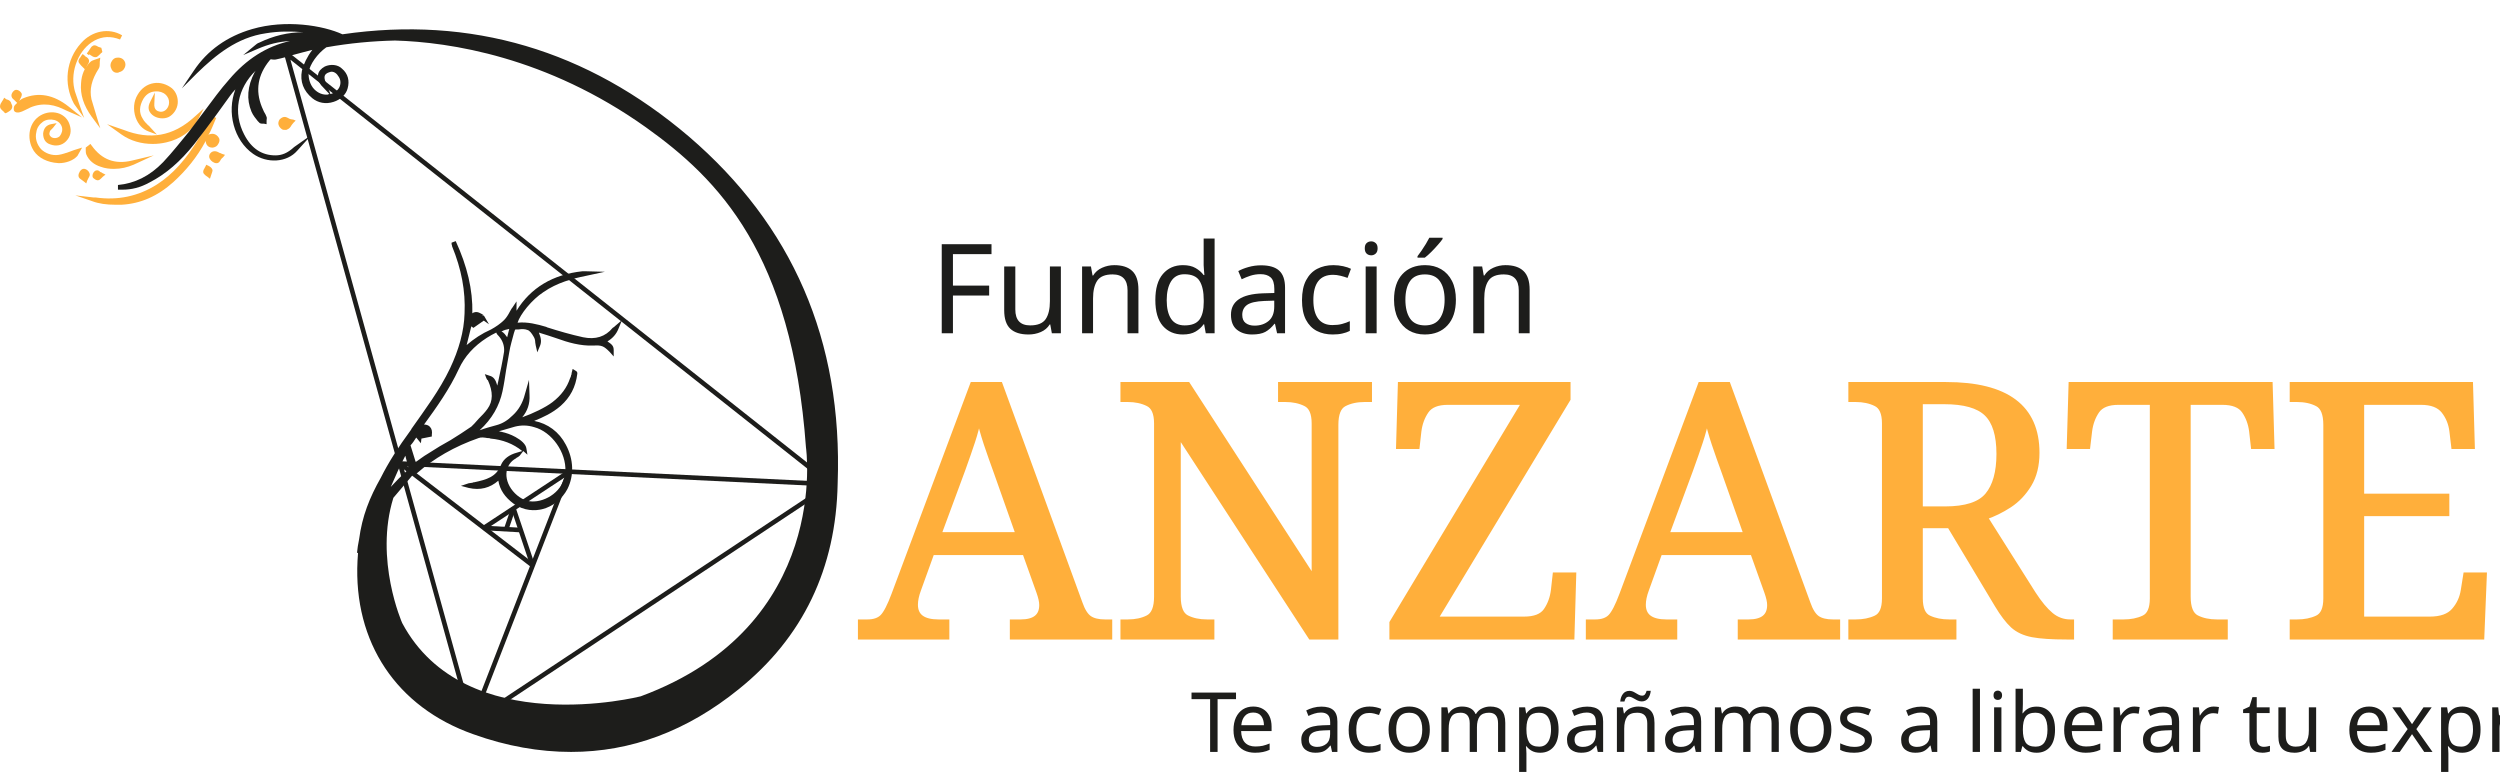
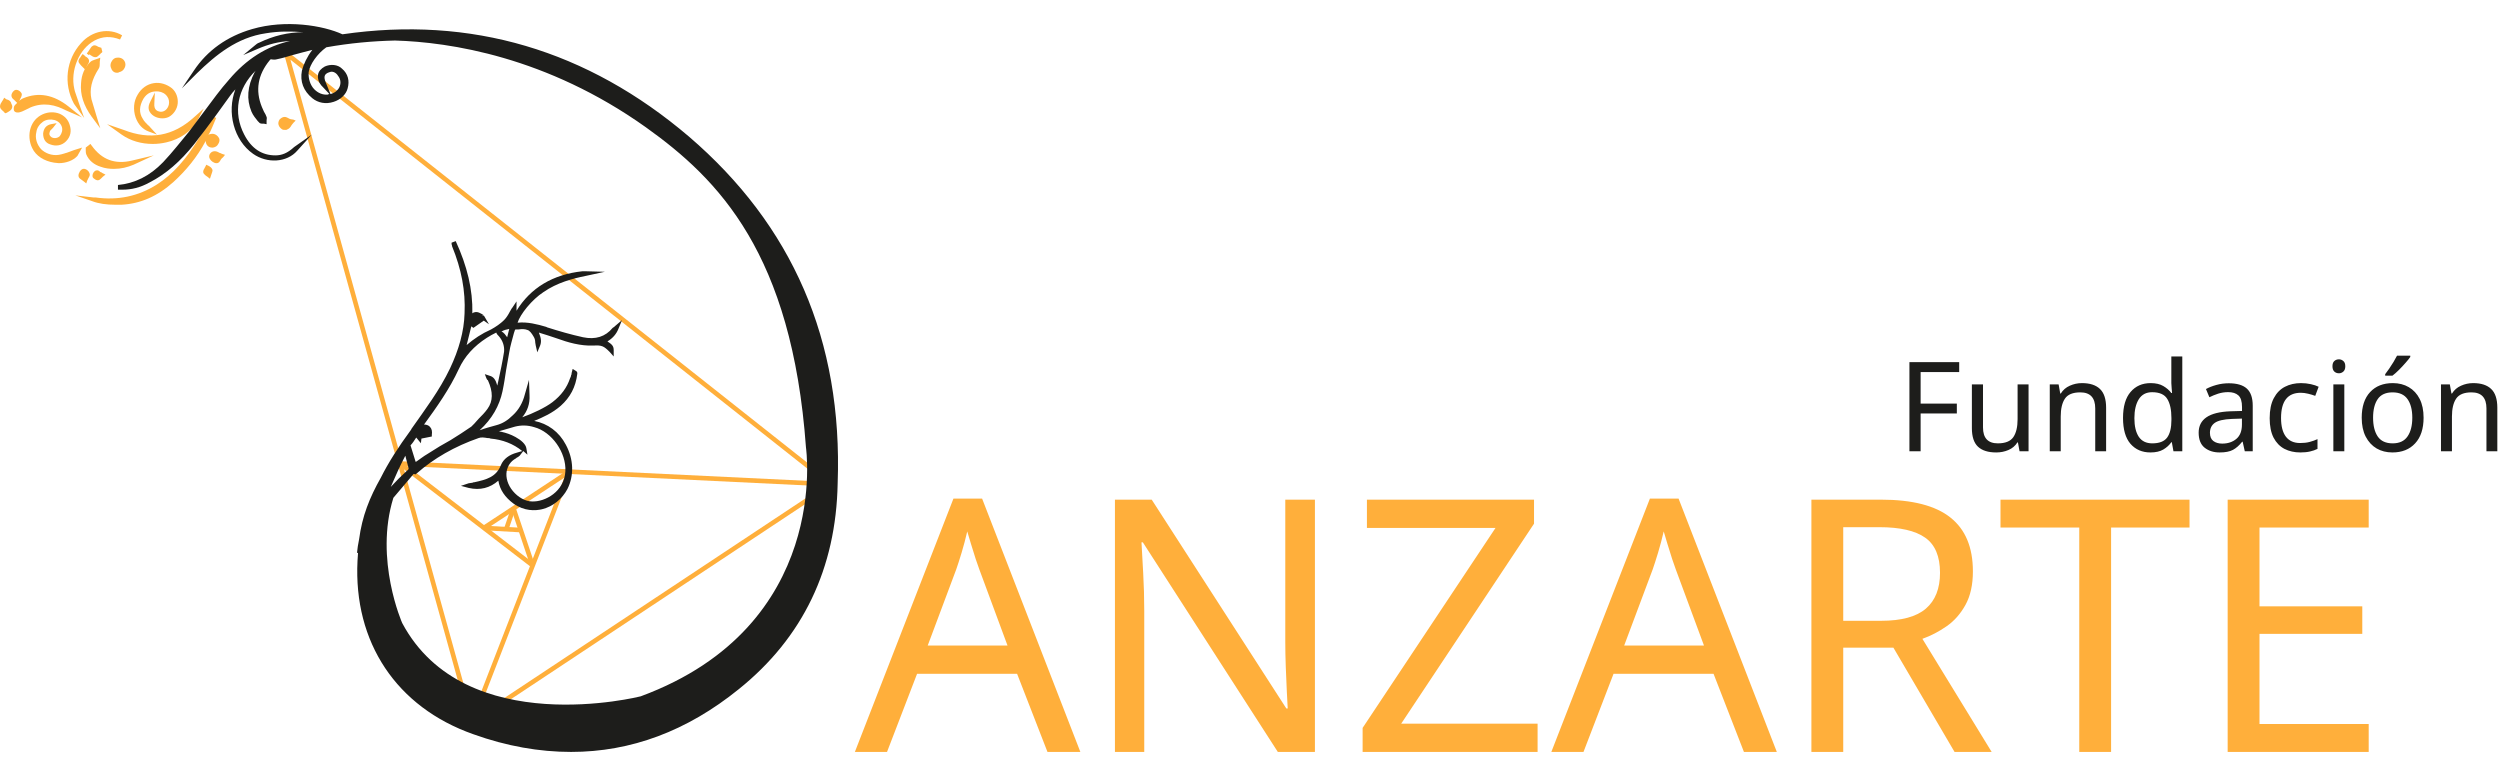
<svg xmlns="http://www.w3.org/2000/svg" version="1.1" id="a" x="0px" y="0px" viewBox="0 0 481.1 149.3" style="enable-background:new 0 0 481.1 149.3;" xml:space="preserve">
  <style type="text/css">
	.st0{fill:#FFAF3B;}
- 	.st1{font-family:'Gabriela', serif;}
+ 	.st1{font-family:'Gabriela-Regular';}
	.st2{font-size:68px;}
- 	.st3{fill:none;stroke:#FFAF3B;stroke-miterlimit:10;}
- 	.st4{fill:none;}
- 	.st5{fill:#1D1D1B;}
- 	.st6{font-family:'Marcellus';}
- 	.st7{font-size:24px;}
- 	.st8{fill:none;stroke:#1D1D1B;stroke-width:0.89;stroke-miterlimit:10;}
- 	.st9{font-family:'Belleza';}
- 	.st10{font-size:16px;}
- 	.st11{letter-spacing:-1;}
+ 	.st3{fill:none;}
+ 	.st4{fill:#1D1D1B;}
+ 	.st5{font-family:'Marcellus-Regular';}
+ 	.st6{font-size:24px;}
+ 	.st7{fill:none;stroke:#FFAF3B;stroke-width:0.89;stroke-miterlimit:10;}
</style>
-   <text transform="matrix(1 0 0 1 165.5993 122.5652)" class="st0 st1 st2">ANZARTE</text>
-   <text transform="matrix(1 0 0 1 165.5993 122.5652)" class="st3 st1 st2">ANZARTE</text>
-   <rect id="rect14" x="178.9" y="45.3" class="st4" width="115.2" height="27.1" />
-   <text transform="matrix(1 0 0 1 178.8998 64.1346)" class="st5 st6 st7">Fundación</text>
-   <g>
-     <g id="g36">
-       <polygon id="polygon20" class="st8" points="55.1,10.3 90.8,139 159.9,93.2   " />
-       <line id="line22" class="st8" x1="159.9" y1="93.2" x2="77" y2="89.2" />
-       <line id="line24" class="st8" x1="93.1" y1="101.6" x2="100.2" y2="102" />
-       <line id="line26" class="st8" x1="109.5" y1="90.8" x2="93.1" y2="101.6" />
-       <line id="line28" class="st8" x1="90.8" y1="139" x2="109.5" y2="90.8" />
-       <line id="line30" class="st8" x1="98.8" y1="97.8" x2="97.4" y2="101.9" />
-       <line id="line32" class="st8" x1="102.5" y1="108.8" x2="98.8" y2="97.8" />
-       <line id="line34" class="st8" x1="77" y1="89.2" x2="102.5" y2="108.8" />
-     </g>
-     <path id="path38" class="st0" d="M15.8,28.4l-1.6,0.5c-0.3,0.1-0.5,0.2-0.8,0.3c-0.6,0.2-1.4,0.5-2.1,0.6C10,30,8.7,29.5,7.9,28.7   c-0.8-0.9-1.2-2.1-0.9-3.3c0.1-0.8,0.6-1.5,1.3-2c0.6-0.4,1.4-0.5,2.2-0.3c0.7,0.2,1.2,0.7,1.4,1.3c0.2,0.6,0,1.3-0.4,1.8   c-0.4,0.4-1.1,0.5-1.6,0.2c-0.4-0.3-0.5-0.6-0.3-1.1c0-0.1,0.2-0.3,0.3-0.4l0.3-0.3l0.7-0.9l-1.1,0.2c-0.9,0.2-1.4,0.8-1.5,1.8   c0,1,0.4,1.8,1.4,2.1c1.1,0.4,2.2,0.2,3-0.6c0.9-0.9,1.1-2,0.7-3.2c-0.3-1-1-1.7-1.9-2.1c-1-0.4-2.2-0.4-3.3,0.1s-1.9,1.4-2.3,2.6   s-0.3,2.7,0.3,3.9c0.7,1.5,2.3,2.5,4.2,2.8c0.3,0,0.6,0.1,0.9,0.1c1.4,0,2.8-0.5,3.6-1.4C14.9,30,15.8,28.4,15.8,28.4z" />
-     <path id="path40" class="st0" d="M28.6,25.3l1.6,0.6L29,24.6c-0.2-0.2-0.3-0.4-0.5-0.5c-0.4-0.4-0.8-0.8-1-1.2   c-0.8-1.2-0.7-2.5,0.1-3.9c0.7-1.1,1.6-1.5,2.9-1.4c0.7,0.1,1.3,0.4,1.7,1c0.3,0.4,0.4,1,0.3,1.5c-0.2,0.9-0.9,1.5-1.7,1.4   c-0.5-0.1-1.2-0.3-1.1-1.6l0.1-2.1l-0.9,1.8c-0.5,1-0.4,1.8,0.4,2.5s2.2,0.9,3.2,0.4c0.9-0.5,1.6-1.5,1.7-2.6   c0.1-1.1-0.3-2.2-1.1-2.9c-1-0.8-2.3-1.2-3.5-1c-1.3,0.2-2.4,1-3.1,2.2c-0.8,1.3-0.9,2.9-0.4,4.4C26.6,24,27.5,24.9,28.6,25.3z" />
-     <path id="path42" class="st0" d="M19.3,24.7l-0.8-2.6c-0.1-0.3-0.2-0.7-0.3-1c-0.2-0.7-0.4-1.4-0.6-2c-0.4-1.9,0-3.7,1.4-5.9   c0.2-0.3,0.2-0.7,0.2-1v-0.3l0.1-0.8l-0.8,0.3c-0.1,0-0.2,0.1-0.3,0.1c-0.3,0.1-0.6,0.2-0.9,0.5c-1,1-1.6,2.3-1.7,4   c-0.2,2.2,0.5,4.3,2,6.4C17.6,22.4,19.3,24.7,19.3,24.7z" />
-     <path id="path44" class="st0" d="M12.2,21c0.1,0.1,0.3,0.1,0.4,0.2l3.2,1.4l-2.6-2.1c-2.9-2.3-5.8-2.8-8.7-1.6   c-0.3,0.1-0.7,0.4-0.9,0.6l0.1-0.1c0.1-0.2,0.2-0.3,0.2-0.4c0.2-0.3,0.3-0.6,0.3-0.9c-0.1-0.4-0.7-0.9-1.2-0.8   c-0.4,0.1-0.8,0.6-0.8,1.1c0,0.3,0.2,0.6,0.5,0.8L3,19.5l0.3,0.3l-0.1,0.1l-0.3,0.3c-0.3,0.3-0.3,0.8-0.2,1.1   c0.2,0.4,0.8,0.4,1.1,0.3c0.4-0.1,0.8-0.3,1.2-0.5C7.3,19.8,9.7,19.8,12.2,21z" />
-     <path id="path46" class="st0" d="M38,23.2l1.2-2.3l-1.9,1.7c-4,3.6-8.4,4.4-13.5,2.4l-3.2-1.1l2.8,2c1.7,1.2,3.8,1.8,6,1.8   c0.9,0,1.7-0.1,2.6-0.3C34.7,26.8,36.9,25.2,38,23.2z" />
-     <path id="path48" class="st0" d="M25.7,31.7l3.9-1.8l-4.2,1c-3.3,0.8-5.8-0.2-7.7-2.8l-0.3-0.4l-0.9,0.7v0.5c0,0.2,0,0.5,0.1,0.8   c0.5,1.2,1.5,2,2.8,2.4c0.8,0.3,1.7,0.4,2.5,0.4C23.3,32.5,24.5,32.2,25.7,31.7z" />
-     <path id="path50" class="st0" d="M14.4,20.2l1.8,2.5l-1-2.8L14.9,19c-0.2-0.7-0.5-1.3-0.6-1.9c-0.8-3.5,0.9-7.7,3.9-9.3   c1.5-0.8,3.1-0.9,4.9-0.2l0.4-0.8c-2.5-1.5-5.8-0.9-7.9,1.5c-2.9,3.2-3.4,7.8-1.4,11.6C14.3,20,14.3,20.1,14.4,20.2z" />
-     <path id="path52" class="st0" d="M40.5,25.8c-0.2,0-0.3,0.1-0.4,0.2c0.6-1,1-2.2,1.5-3.3l-0.8-0.4c-0.3,0.5-0.5,0.9-0.8,1.3   c-0.6,1-1,1.9-1.6,2.8c-2.6,4.3-5.1,7.1-8.2,9.1c-3.6,2.3-7.6,3.1-11.8,2.5h-0.4l-3.5-0.4l3.2,1.1c1.3,0.5,2.8,0.7,4.5,0.7h1.2   c3.6-0.2,6.9-1.6,10-4.4c2.4-2.2,4.5-4.7,6.2-7.9v0.2c0.1,0.7,0.6,1.1,1.2,1.1h0.2c0.5-0.1,0.8-0.3,1-0.7c0.2-0.3,0.3-0.7,0.2-1   C41.9,26,41.2,25.6,40.5,25.8L40.5,25.8z" />
-     <path id="path54" class="st0" d="M21.5,11.8c-0.2,0.3-0.3,0.7-0.2,1.1c0.2,0.7,0.6,1.1,1.2,1.1c0.1,0,0.3,0,0.4-0.1   c0.4-0.1,0.8-0.3,1-0.7c0.2-0.3,0.3-0.7,0.2-1.1c-0.2-0.7-0.8-1.1-1.6-1C22.1,11.1,21.7,11.4,21.5,11.8z" />
-     <path id="path56" class="st0" d="M55.8,22.9c-0.4-0.2-0.7-0.4-1-0.4c-0.4,0-0.7,0.2-1,0.5c-0.2,0.3-0.3,0.7-0.2,1   c0.1,0.4,0.4,0.7,0.7,0.9c0.2,0.1,0.4,0.1,0.6,0.1c0.1,0,0.3,0,0.4-0.1c0.3-0.1,0.6-0.4,0.8-0.8c0.1-0.1,0.2-0.3,0.4-0.5l0.4-0.4   L56.4,23C56.1,23,55.9,22.9,55.8,22.9z" />
-     <path id="path58" class="st0" d="M1.5,19.2c-0.1,0-0.2-0.1-0.3-0.1l-0.4-0.3l-0.2,0.4c-0.1,0.1-0.1,0.2-0.2,0.3   c-0.2,0.3-0.4,0.6-0.4,1s0.3,0.6,0.6,0.9c0.1,0.1,0.2,0.1,0.2,0.2L1,21.8l0.3-0.1c0.5-0.3,0.9-0.5,1-0.9c0.1-0.2,0.1-0.5-0.1-0.8   C2.1,19.5,1.8,19.3,1.5,19.2z" />
-     <path id="path60" class="st0" d="M17.4,10.6c0.3,0.2,0.6,0.4,0.9,0.4h0.1c0.4,0,0.6-0.4,0.9-0.6c0.1-0.1,0.1-0.2,0.2-0.2l0.2-0.2   l-0.2-0.8l-0.3-0.1C19.1,9.1,19,9,18.9,9c-0.3-0.2-0.7-0.4-1-0.2c-0.3,0.1-0.5,0.5-0.7,0.8c-0.1,0.1-0.1,0.2-0.2,0.3l-0.3,0.4   l0.4,0.3C17.2,10.4,17.3,10.5,17.4,10.6z" />
-     <path id="path62" class="st0" d="M42.2,29.4c-0.3-0.2-0.6-0.3-0.9-0.3c-0.4,0-0.7,0.2-0.9,0.5s-0.2,0.7,0,1   c0.2,0.4,0.8,0.8,1.2,0.8h0.1c0.4,0,0.6-0.3,0.8-0.7c0.1-0.1,0.2-0.3,0.4-0.4l0.4-0.5l-0.6-0.2C42.5,29.5,42.3,29.4,42.2,29.4z" />
-     <path id="path64" class="st0" d="M16,32.5c-0.5,0.1-0.9,0.8-0.9,1.3c0,0.4,0.3,0.6,0.6,0.8c0.1,0.1,0.3,0.2,0.4,0.3l0.5,0.4   l0.2-0.6c0.1-0.2,0.2-0.3,0.2-0.4c0.2-0.3,0.4-0.7,0.2-1C17.1,32.9,16.5,32.4,16,32.5z" />
-     <path id="path66" class="st0" d="M16.3,10.7l-0.4-0.3l-0.3,0.4c0,0.1-0.1,0.1-0.1,0.2c-0.2,0.2-0.4,0.5-0.4,0.8s0.3,0.5,0.5,0.8   l0.3,0.3l0.5,0.5l0.3-0.6c0.1-0.2,0.1-0.3,0.2-0.4c0.2-0.3,0.3-0.6,0.2-0.9c-0.1-0.3-0.4-0.5-0.6-0.6   C16.4,10.8,16.3,10.8,16.3,10.7z" />
-     <path id="path68" class="st0" d="M18.5,32.8c-0.4,0.1-0.7,0.6-0.7,1c0,0.2,0,0.3,0.2,0.5c0.1,0.1,0.5,0.4,0.8,0.4l0,0   c0.3,0,0.5-0.2,0.7-0.4l0.3-0.3l0.5-0.4l-0.6-0.3c-0.1-0.1-0.3-0.2-0.4-0.2C19.1,32.9,18.9,32.7,18.5,32.8z" />
-     <path id="path70" class="st0" d="M40.3,32c-0.1,0-0.1-0.1-0.2-0.1l-0.4-0.2l-0.2,0.4c0,0.1-0.1,0.1-0.1,0.2   c-0.1,0.2-0.3,0.4-0.3,0.8c0,0.3,0.3,0.5,0.5,0.7c0.1,0.1,0.2,0.1,0.3,0.2l0.5,0.4l0.2-0.6c0-0.1,0.1-0.2,0.1-0.3   c0.1-0.3,0.2-0.5,0.2-0.8C40.7,32.2,40.4,32.1,40.3,32L40.3,32z" />
-     <path id="path72" class="st5" d="M132.6,26.3C113,9.6,90.6,3,65.9,6.6c-3.7-1.7-10.9-2.9-17.4-1c-4.8,1.4-8.6,4.1-11.2,8L35,17   l2.9-2.9c3.6-3.5,7.7-6.9,13.3-7.7C53.6,6,56,6,58.4,6.2c-3,0-5.8,0.7-8.5,2c-0.3,0.1-0.6,0.3-0.8,0.5l-2.3,1.9l2.8-1.2   c2.1-0.9,4.1-1.4,6.2-1.5c-4.5,1-8.4,3.5-11.7,7.4c-1.7,1.9-3.2,4-4.7,6c-1,1.3-2,2.7-3,4c-1.5,1.8-3.2,4-5,5.9   c-2.6,2.7-5.5,4.1-8.7,4.4v0.9h0.9c1.7,0,3.4-0.4,5.2-1.4c3.1-1.6,5.9-4,8.6-7.4c1.5-1.9,2.9-3.8,4.3-5.7c0.9-1.2,1.7-2.4,2.6-3.6   c0.3-0.4,0.6-0.8,1-1.2c-1.7,4.4-0.3,9.8,3.4,12.4c2.7,1.9,6.5,1.7,8.5-0.6l2.8-3.1l-3.4,2.4c-1.3,1.2-2.4,1.6-3.6,1.6   c-2.6,0-4.6-1.3-6-4c-2.2-4.2-1.3-8.9,2.2-12.3c-0.1,0.1-0.1,0.2-0.2,0.3c-1.4,2.7-1.6,5.2-0.6,7.6c0.3,0.7,0.8,1.3,1.2,1.8   l0.2,0.2c0.2,0.3,0.5,0.3,0.8,0.3h0.2l0.5,0.1v-0.7c0-0.2,0.1-0.5,0-0.7c-0.1-0.3-0.3-0.7-0.5-1c-0.1-0.3-0.3-0.6-0.4-0.9   c-1.3-3.2-0.8-6.2,1.5-9l0.2-0.2c0.5,0.1,0.9,0.1,1.2,0c1-0.2,2-0.5,3-0.8c1.2-0.3,2.5-0.7,3.8-1c-1,1.3-1.7,2.8-2,4   c-0.4,2.1,0.3,3.9,2,5.3c1.1,0.9,2.6,1.2,4.1,0.7c1.3-0.4,2.4-1.4,2.7-2.6c0.4-1.4,0.1-2.8-1.1-3.8c-0.8-0.8-2.2-0.9-3.3-0.4   c-0.7,0.4-1.2,0.9-1.3,1.6c-0.1,0.7,0.1,1.4,0.6,2l1.6,1.7c-0.1,0-0.2,0-0.3,0.1c-1,0.1-1.9-0.3-2.6-1c-0.8-0.8-1.2-2.1-1.1-3.3   c0.2-1.5,1.7-3.6,3.4-4.8c4.5-0.8,8.9-1.2,13.2-1.3c10.5,0.3,29.2,3.1,48.3,16.7c14,10,28.1,24.3,30.8,61.6c0,0,5,34.3-31.8,47.9   c0,0-33.8,8.6-45.9-14.1c0,0-5.4-12.2-1.7-24.1l3.9-4.6l0.4,0.1c0,0,0-0.1,0.2-0.2c3.3-2.9,7.3-5.2,11.9-6.8c0.5-0.2,1.1-0.1,1.7,0   c0.2,0,0.4,0,0.6,0.1c2.3,0.2,4.4,1,6.1,2.4l-1,0.3c-1.5,0.4-2.6,1.2-3.1,2.4c-0.9,2.3-2.8,2.8-5.1,3.3c-0.1,0-0.2,0-0.4,0.1   c-0.2,0-0.5,0.1-0.7,0.1l-1.5,0.5l1.5,0.4c2.2,0.5,4.1,0,5.7-1.4c0.3,1.8,1.3,3.2,2.9,4.4c2.1,1.5,4.2,1.4,5.5,1.1   c2.1-0.5,3.9-2,4.9-3.9c1.3-2.6,1.2-5.7-0.3-8.5c-1.3-2.5-3.5-4.1-6.1-4.6c1.7-0.7,3.5-1.5,5.1-2.9c1.8-1.6,2.9-3.6,3.2-6.2   c0-0.2,0-0.4-0.4-0.6l-0.5-0.3l-0.2,0.8c0,0.1,0,0.3-0.1,0.4c0,0.2-0.1,0.4-0.2,0.6c-0.6,1.8-1.7,3.3-3.4,4.6   c-1.3,1-3.8,2.2-5.8,2.9c1-1.2,1.5-2.6,1.4-4.3l-0.1-2.9l-0.8,2.8c-0.4,1.6-1.2,3-2.3,4c-1,1-2,1.6-3.1,1.9s-2.2,0.6-3.3,1   c2.4-2.2,3.8-4.7,4.4-7.5c0.3-1.4,0.5-2.8,0.7-4.1c0.2-1.1,0.4-2.3,0.6-3.4c0.2-1.3,0.6-2.5,0.9-3.7l0.2-0.6l0.1-0.1h0.6   c0.6-0.1,1.2-0.1,1.7,0.1c0.4,0.1,0.8,0.6,1.2,1.3c0.2,0.3,0.3,0.7,0.3,1.1c0,0.2,0.1,0.4,0.1,0.6l0.3,1.3l0.5-1.2   c0.3-0.7,0.3-1.4-0.2-2.6l0.3,0.1c0.9,0.3,1.7,0.5,2.5,0.8l0.6,0.2c2.2,0.8,4.6,1.5,7.1,1.4c1.6-0.1,2,0.1,3.1,1.2l0.8,0.9v-1.2   c0-0.8-0.3-1.1-1.2-1.7c1-0.6,1.7-1.4,2.1-2.4l0.7-1.7l-1.4,1.2l-0.1,0.1c-0.1,0.1-0.2,0.1-0.3,0.2c-1.4,1.7-3.3,2.3-5.7,1.8   c-2.3-0.5-4.7-1.2-6.9-1.9l-0.2-0.1c-1.7-0.5-3.6-1-5.5-0.8c0.5-1.6,2.7-4.4,5-5.9c2.6-1.8,5.6-2.6,8.1-3.1l3.7-0.8l-3.8-0.1h-0.5   c-5.7,0.6-10,3.2-12.7,7.6V58l-0.8,1.2c-0.2,0.2-0.3,0.5-0.5,0.8c-0.3,0.6-0.7,1.2-1.1,1.6c-0.7,0.7-1.6,1.3-2.5,1.8   c-1.8,0.8-3.3,1.8-4.7,3l0.9-3.6l0.4,0.3l2-1.4l1,0.7l-1-1.7l-0.3,0.1l0.2-0.2c-0.5-0.3-1.1-0.7-1.7-0.5c-0.1,0-0.3,0.1-0.4,0.2   c0.1-4.6-1-9.1-3.2-13.9l-0.8,0.3v0.2c0,0.2,0.1,0.3,0.1,0.5c1.8,4.4,2.6,8.6,2.4,12.9c-0.1,3.5-1.1,7-2.8,10.6   c-2,4.2-4.8,7.9-7.4,11.6l-0.1,0.2c-2.5,3.4-4.4,6.4-5.8,9.2c-2.2,3.9-3.6,7.4-4.2,11.9c-0.2,0.9-0.3,1.7-0.4,2.6h0.2   c0,0.5-0.1,1-0.1,1.5c-0.8,15.7,7.5,28.2,22.3,33.4c6.4,2.3,12.7,3.4,18.8,3.4c11.5,0,22.3-4,32.3-12.1c12.3-9.9,18.7-23.2,19-39.6   C162.2,65.4,152.4,43.3,132.6,26.3L132.6,26.3z M62.7,15.9c-0.5-1.2-0.2-1.6,0.4-1.9c0.3-0.1,0.5-0.2,0.7-0.2c0.5,0,1,0.3,1.4,1   c0.4,0.6,0.4,1.4,0.1,2s-0.9,1.1-1.7,1.3C63.6,18.1,62.7,15.9,62.7,15.9z M99.1,82.1c1.2-0.3,2.4-0.3,3.7,0.1   c3.4,0.9,6.2,4.9,6,8.5c-0.2,3.9-3.9,5.9-6.4,5.8c-1.3,0-2.7-0.8-3.7-2s-1.4-2.6-1.2-3.8c0.2-1,0.7-1.9,1.8-2.5l0.1-0.1   c0.2-0.1,0.4-0.2,0.6-0.4l0.7-0.9l0.8,0.7l-0.2-1.2c-0.1-0.8-1-1.6-2.1-2.2c-0.9-0.5-1.8-0.8-2.7-1c-0.2,0-0.3-0.1-0.5-0.1   C97,82.7,98,82.4,99.1,82.1z M98,63.3l-0.4,1.6c-0.3-0.4-0.6-0.9-1.1-1.1C97,63.5,97.5,63.4,98,63.3z M80.1,84.2l0.9,1.1l0.1-0.9   l2-0.4v-0.3c0.1-0.7,0-1.2-0.4-1.6c-0.3-0.3-0.7-0.4-1.1-0.4l0,0c2.4-3.3,4.9-6.8,6.7-10.7c1.1-2.4,2.9-4.4,5.4-6   c0.6-0.4,1.2-0.7,1.8-1l0,0c0.1,0.3,0.3,0.5,0.5,0.7c0.8,0.9,1.1,2,1,3c-0.3,1.9-0.7,3.8-1.1,5.6c-0.1,0.3-0.1,0.6-0.2,0.9   c-0.3-1.1-0.7-1.7-1.5-1.9L93.3,72l0.3,0.8c0.1,0.1,0.1,0.3,0.2,0.3l0.1,0.1c1,2.2,1,4-0.1,5.5c-0.5,0.7-1.1,1.3-1.7,1.9   c-0.3,0.3-0.5,0.6-0.8,0.9L90.8,82l0,0l-0.1,0.1c-1.3,0.9-2.7,1.8-4,2.6l-2.1,1.2l-2.4,1.5c-0.7,0.4-1.3,0.9-1.9,1.3   c-0.1,0.1-0.2,0.1-0.3,0.2l-0.1-0.3c-0.3-1-0.6-1.9-0.9-2.9C79.4,85.3,79.7,84.8,80.1,84.2z M78,87.7l0.6,2.3   c0.1,0.2,0,0.4-0.3,0.6c-1.1,1-2.1,2-3.1,3.1C76.1,91.6,77,89.6,78,87.7z" />
+   <text transform="matrix(1 0 0 1 164.5121 144.7003)" class="st0 st1 st2">ANZARTE</text>
+   <rect id="rect14" x="178.9" y="45.3" class="st3" width="115.2" height="27.1" />
+   <text transform="matrix(1 0 0 1 365.121 86.8352)" class="st4 st5 st6">Fundación</text>
+   <g id="g36">
+     <polygon id="polygon20" class="st7" points="55.1,10.3 90.8,139 159.9,93.2  " />
+     <line id="line22" class="st7" x1="159.9" y1="93.2" x2="77" y2="89.2" />
+     <line id="line24" class="st7" x1="93.1" y1="101.6" x2="100.2" y2="102" />
+     <line id="line26" class="st7" x1="109.5" y1="90.8" x2="93.1" y2="101.6" />
+     <line id="line28" class="st7" x1="90.8" y1="139" x2="109.5" y2="90.8" />
+     <line id="line30" class="st7" x1="98.8" y1="97.8" x2="97.4" y2="101.9" />
+     <line id="line32" class="st7" x1="102.5" y1="108.8" x2="98.8" y2="97.8" />
+     <line id="line34" class="st7" x1="77" y1="89.2" x2="102.5" y2="108.8" />
  </g>
-   <text transform="matrix(1 0 0 1 229.1401 144.7008)" class="st5 st9 st10 st11">T</text>
-   <text transform="matrix(1 0 0 1 236.5001 144.7008)" class="st5 st9 st10">e acompañamos a liberar tu expresión</text>
+   <path id="path38" class="st0" d="M15.8,28.4l-1.6,0.5c-0.3,0.1-0.5,0.2-0.8,0.3c-0.6,0.2-1.4,0.5-2.1,0.6C10,30,8.7,29.5,7.9,28.7  c-0.8-0.9-1.2-2.1-0.9-3.3c0.1-0.8,0.6-1.5,1.3-2c0.6-0.4,1.4-0.5,2.2-0.3c0.7,0.2,1.2,0.7,1.4,1.3c0.2,0.6,0,1.3-0.4,1.8  c-0.4,0.4-1.1,0.5-1.6,0.2c-0.4-0.3-0.5-0.6-0.3-1.1c0-0.1,0.2-0.3,0.3-0.4l0.3-0.3l0.7-0.9l-1.1,0.2c-0.9,0.2-1.4,0.8-1.5,1.8  c0,1,0.4,1.8,1.4,2.1c1.1,0.4,2.2,0.2,3-0.6c0.9-0.9,1.1-2,0.7-3.2c-0.3-1-1-1.7-1.9-2.1c-1-0.4-2.2-0.4-3.3,0.1s-1.9,1.4-2.3,2.6  s-0.3,2.7,0.3,3.9c0.7,1.5,2.3,2.5,4.2,2.8c0.3,0,0.6,0.1,0.9,0.1c1.4,0,2.8-0.5,3.6-1.4C14.9,30,15.8,28.4,15.8,28.4z" />
+   <path id="path40" class="st0" d="M28.6,25.3l1.6,0.6L29,24.6c-0.2-0.2-0.3-0.4-0.5-0.5c-0.4-0.4-0.8-0.8-1-1.2  c-0.8-1.2-0.7-2.5,0.1-3.9c0.7-1.1,1.6-1.5,2.9-1.4c0.7,0.1,1.3,0.4,1.7,1c0.3,0.4,0.4,1,0.3,1.5c-0.2,0.9-0.9,1.5-1.7,1.4  c-0.5-0.1-1.2-0.3-1.1-1.6l0.1-2.1l-0.9,1.8c-0.5,1-0.4,1.8,0.4,2.5s2.2,0.9,3.2,0.4c0.9-0.5,1.6-1.5,1.7-2.6  c0.1-1.1-0.3-2.2-1.1-2.9c-1-0.8-2.3-1.2-3.5-1c-1.3,0.2-2.4,1-3.1,2.2c-0.8,1.3-0.9,2.9-0.4,4.4C26.6,24,27.5,24.9,28.6,25.3z" />
+   <path id="path42" class="st0" d="M19.3,24.7l-0.8-2.6c-0.1-0.3-0.2-0.7-0.3-1c-0.2-0.7-0.4-1.4-0.6-2c-0.4-1.9,0-3.7,1.4-5.9  c0.2-0.3,0.2-0.7,0.2-1v-0.3l0.1-0.8l-0.8,0.3c-0.1,0-0.2,0.1-0.3,0.1c-0.3,0.1-0.6,0.2-0.9,0.5c-1,1-1.6,2.3-1.7,4  c-0.2,2.2,0.5,4.3,2,6.4C17.6,22.4,19.3,24.7,19.3,24.7z" />
+   <path id="path44" class="st0" d="M12.2,21c0.1,0.1,0.3,0.1,0.4,0.2l3.2,1.4l-2.6-2.1c-2.9-2.3-5.8-2.8-8.7-1.6  c-0.3,0.1-0.7,0.4-0.9,0.6l0.1-0.1c0.1-0.2,0.2-0.3,0.2-0.4c0.2-0.3,0.3-0.6,0.3-0.9c-0.1-0.4-0.7-0.9-1.2-0.8  c-0.4,0.1-0.8,0.6-0.8,1.1c0,0.3,0.2,0.6,0.5,0.8L3,19.5l0.3,0.3l-0.1,0.1l-0.3,0.3c-0.3,0.3-0.3,0.8-0.2,1.1  c0.2,0.4,0.8,0.4,1.1,0.3c0.4-0.1,0.8-0.3,1.2-0.5C7.3,19.8,9.7,19.8,12.2,21z" />
+   <path id="path46" class="st0" d="M38,23.2l1.2-2.3l-1.9,1.7c-4,3.6-8.4,4.4-13.5,2.4l-3.2-1.1l2.8,2c1.7,1.2,3.8,1.8,6,1.8  c0.9,0,1.7-0.1,2.6-0.3C34.7,26.8,36.9,25.2,38,23.2z" />
+   <path id="path48" class="st0" d="M25.7,31.7l3.9-1.8l-4.2,1c-3.3,0.8-5.8-0.2-7.7-2.8l-0.3-0.4l-0.9,0.7v0.5c0,0.2,0,0.5,0.1,0.8  c0.5,1.2,1.5,2,2.8,2.4c0.8,0.3,1.7,0.4,2.5,0.4C23.3,32.5,24.5,32.2,25.7,31.7z" />
+   <path id="path50" class="st0" d="M14.4,20.2l1.8,2.5l-1-2.8L14.9,19c-0.2-0.7-0.5-1.3-0.6-1.9c-0.8-3.5,0.9-7.7,3.9-9.3  c1.5-0.8,3.1-0.9,4.9-0.2l0.4-0.8c-2.5-1.5-5.8-0.9-7.9,1.5c-2.9,3.2-3.4,7.8-1.4,11.6C14.3,20,14.3,20.1,14.4,20.2z" />
+   <path id="path52" class="st0" d="M40.5,25.8c-0.2,0-0.3,0.1-0.4,0.2c0.6-1,1-2.2,1.5-3.3l-0.8-0.4c-0.3,0.5-0.5,0.9-0.8,1.3  c-0.6,1-1,1.9-1.6,2.8c-2.6,4.3-5.1,7.1-8.2,9.1c-3.6,2.3-7.6,3.1-11.8,2.5H18l-3.5-0.4l3.2,1.1c1.3,0.5,2.8,0.7,4.5,0.7h1.2  c3.6-0.2,6.9-1.6,10-4.4c2.4-2.2,4.5-4.7,6.2-7.9v0.2c0.1,0.7,0.6,1.1,1.2,1.1H41c0.5-0.1,0.8-0.3,1-0.7c0.2-0.3,0.3-0.7,0.2-1  C41.9,26,41.2,25.6,40.5,25.8L40.5,25.8z" />
+   <path id="path54" class="st0" d="M21.5,11.8c-0.2,0.3-0.3,0.7-0.2,1.1c0.2,0.7,0.6,1.1,1.2,1.1c0.1,0,0.3,0,0.4-0.1  c0.4-0.1,0.8-0.3,1-0.7c0.2-0.3,0.3-0.7,0.2-1.1c-0.2-0.7-0.8-1.1-1.6-1C22.1,11.1,21.7,11.4,21.5,11.8z" />
+   <path id="path56" class="st0" d="M55.8,22.9c-0.4-0.2-0.7-0.4-1-0.4c-0.4,0-0.7,0.2-1,0.5c-0.2,0.3-0.3,0.7-0.2,1  c0.1,0.4,0.4,0.7,0.7,0.9c0.2,0.1,0.4,0.1,0.6,0.1c0.1,0,0.3,0,0.4-0.1c0.3-0.1,0.6-0.4,0.8-0.8c0.1-0.1,0.2-0.3,0.4-0.5l0.4-0.4  L56.4,23C56.1,23,55.9,22.9,55.8,22.9z" />
+   <path id="path58" class="st0" d="M1.5,19.2c-0.1,0-0.2-0.1-0.3-0.1l-0.4-0.3l-0.2,0.4c-0.1,0.1-0.1,0.2-0.2,0.3  c-0.2,0.3-0.4,0.6-0.4,1s0.3,0.6,0.6,0.9c0.1,0.1,0.2,0.1,0.2,0.2L1,21.8l0.3-0.1c0.5-0.3,0.9-0.5,1-0.9c0.1-0.2,0.1-0.5-0.1-0.8  C2.1,19.5,1.8,19.3,1.5,19.2z" />
+   <path id="path60" class="st0" d="M17.4,10.6c0.3,0.2,0.6,0.4,0.9,0.4h0.1c0.4,0,0.6-0.4,0.9-0.6c0.1-0.1,0.1-0.2,0.2-0.2l0.2-0.2  l-0.2-0.8l-0.3-0.1C19.1,9.1,19,9,18.9,9c-0.3-0.2-0.7-0.4-1-0.2c-0.3,0.1-0.5,0.5-0.7,0.8c-0.1,0.1-0.1,0.2-0.2,0.3l-0.3,0.4  l0.4,0.3C17.2,10.4,17.3,10.5,17.4,10.6z" />
+   <path id="path62" class="st0" d="M42.2,29.4c-0.3-0.2-0.6-0.3-0.9-0.3c-0.4,0-0.7,0.2-0.9,0.5s-0.2,0.7,0,1c0.2,0.4,0.8,0.8,1.2,0.8  h0.1c0.4,0,0.6-0.3,0.8-0.7c0.1-0.1,0.2-0.3,0.4-0.4l0.4-0.5l-0.6-0.2C42.5,29.5,42.3,29.4,42.2,29.4z" />
+   <path id="path64" class="st0" d="M16,32.5c-0.5,0.1-0.9,0.8-0.9,1.3c0,0.4,0.3,0.6,0.6,0.8c0.1,0.1,0.3,0.2,0.4,0.3l0.5,0.4l0.2-0.6  c0.1-0.2,0.2-0.3,0.2-0.4c0.2-0.3,0.4-0.7,0.2-1C17.1,32.9,16.5,32.4,16,32.5z" />
+   <path id="path66" class="st0" d="M16.3,10.7l-0.4-0.3l-0.3,0.4c0,0.1-0.1,0.1-0.1,0.2c-0.2,0.2-0.4,0.5-0.4,0.8s0.3,0.5,0.5,0.8  l0.3,0.3l0.5,0.5l0.3-0.6c0.1-0.2,0.1-0.3,0.2-0.4c0.2-0.3,0.3-0.6,0.2-0.9c-0.1-0.3-0.4-0.5-0.6-0.6C16.4,10.8,16.3,10.8,16.3,10.7  z" />
+   <path id="path68" class="st0" d="M18.5,32.8c-0.4,0.1-0.7,0.6-0.7,1c0,0.2,0,0.3,0.2,0.5c0.1,0.1,0.5,0.4,0.8,0.4l0,0  c0.3,0,0.5-0.2,0.7-0.4l0.3-0.3l0.5-0.4l-0.6-0.3c-0.1-0.1-0.3-0.2-0.4-0.2C19.1,32.9,18.9,32.7,18.5,32.8z" />
+   <path id="path70" class="st0" d="M40.3,32c-0.1,0-0.1-0.1-0.2-0.1l-0.4-0.2l-0.2,0.4c0,0.1-0.1,0.1-0.1,0.2  c-0.1,0.2-0.3,0.4-0.3,0.8c0,0.3,0.3,0.5,0.5,0.7c0.1,0.1,0.2,0.1,0.3,0.2l0.5,0.4l0.2-0.6c0-0.1,0.1-0.2,0.1-0.3  c0.1-0.3,0.2-0.5,0.2-0.8C40.7,32.2,40.4,32.1,40.3,32L40.3,32z" />
+   <path id="path72" class="st4" d="M132.6,26.3C113,9.6,90.6,3,65.9,6.6c-3.7-1.7-10.9-2.9-17.4-1c-4.8,1.4-8.6,4.1-11.2,8L35,17  l2.9-2.9c3.6-3.5,7.7-6.9,13.3-7.7C53.6,6,56,6,58.4,6.2c-3,0-5.8,0.7-8.5,2c-0.3,0.1-0.6,0.3-0.8,0.5l-2.3,1.9l2.8-1.2  c2.1-0.9,4.1-1.4,6.2-1.5c-4.5,1-8.4,3.5-11.7,7.4c-1.7,1.9-3.2,4-4.7,6c-1,1.3-2,2.7-3,4c-1.5,1.8-3.2,4-5,5.9  c-2.6,2.7-5.5,4.1-8.7,4.4v0.9h0.9c1.7,0,3.4-0.4,5.2-1.4c3.1-1.6,5.9-4,8.6-7.4c1.5-1.9,2.9-3.8,4.3-5.7c0.9-1.2,1.7-2.4,2.6-3.6  c0.3-0.4,0.6-0.8,1-1.2c-1.7,4.4-0.3,9.8,3.4,12.4c2.7,1.9,6.5,1.7,8.5-0.6l2.8-3.1l-3.4,2.4c-1.3,1.2-2.4,1.6-3.6,1.6  c-2.6,0-4.6-1.3-6-4c-2.2-4.2-1.3-8.9,2.2-12.3c-0.1,0.1-0.1,0.2-0.2,0.3c-1.4,2.7-1.6,5.2-0.6,7.6c0.3,0.7,0.8,1.3,1.2,1.8l0.2,0.2  c0.2,0.3,0.5,0.3,0.8,0.3h0.2l0.5,0.1v-0.7c0-0.2,0.1-0.5,0-0.7c-0.1-0.3-0.3-0.7-0.5-1c-0.1-0.3-0.3-0.6-0.4-0.9  c-1.3-3.2-0.8-6.2,1.5-9l0.2-0.2c0.5,0.1,0.9,0.1,1.2,0c1-0.2,2-0.5,3-0.8c1.2-0.3,2.5-0.7,3.8-1c-1,1.3-1.7,2.8-2,4  c-0.4,2.1,0.3,3.9,2,5.3c1.1,0.9,2.6,1.2,4.1,0.7c1.3-0.4,2.4-1.4,2.7-2.6c0.4-1.4,0.1-2.8-1.1-3.8c-0.8-0.8-2.2-0.9-3.3-0.4  c-0.7,0.4-1.2,0.9-1.3,1.6c-0.1,0.7,0.1,1.4,0.6,2l1.6,1.7c-0.1,0-0.2,0-0.3,0.1c-1,0.1-1.9-0.3-2.6-1c-0.8-0.8-1.2-2.1-1.1-3.3  c0.2-1.5,1.7-3.6,3.4-4.8c4.5-0.8,8.9-1.2,13.2-1.3c10.5,0.3,29.2,3.1,48.3,16.7c14,10,28.1,24.3,30.8,61.6c0,0,5,34.3-31.8,47.9  c0,0-33.8,8.6-45.9-14.1c0,0-5.4-12.2-1.7-24.1l3.9-4.6l0.4,0.1c0,0,0-0.1,0.2-0.2c3.3-2.9,7.3-5.2,11.9-6.8c0.5-0.2,1.1-0.1,1.7,0  c0.2,0,0.4,0,0.6,0.1c2.3,0.2,4.4,1,6.1,2.4l-1,0.3c-1.5,0.4-2.6,1.2-3.1,2.4c-0.9,2.3-2.8,2.8-5.1,3.3c-0.1,0-0.2,0-0.4,0.1  c-0.2,0-0.5,0.1-0.7,0.1l-1.5,0.5l1.5,0.4c2.2,0.5,4.1,0,5.7-1.4c0.3,1.8,1.3,3.2,2.9,4.4c2.1,1.5,4.2,1.4,5.5,1.1  c2.1-0.5,3.9-2,4.9-3.9c1.3-2.6,1.2-5.7-0.3-8.5c-1.3-2.5-3.5-4.1-6.1-4.6c1.7-0.7,3.5-1.5,5.1-2.9c1.8-1.6,2.9-3.6,3.2-6.2  c0-0.2,0-0.4-0.4-0.6l-0.5-0.3l-0.2,0.8c0,0.1,0,0.3-0.1,0.4c0,0.2-0.1,0.4-0.2,0.6c-0.6,1.8-1.7,3.3-3.4,4.6  c-1.3,1-3.8,2.2-5.8,2.9c1-1.2,1.5-2.6,1.4-4.3l-0.1-2.9l-0.8,2.8c-0.4,1.6-1.2,3-2.3,4c-1,1-2,1.6-3.1,1.9s-2.2,0.6-3.3,1  c2.4-2.2,3.8-4.7,4.4-7.5c0.3-1.4,0.5-2.8,0.7-4.1c0.2-1.1,0.4-2.3,0.6-3.4c0.2-1.3,0.6-2.5,0.9-3.7l0.2-0.6l0.1-0.1h0.6  c0.6-0.1,1.2-0.1,1.7,0.1c0.4,0.1,0.8,0.6,1.2,1.3c0.2,0.3,0.3,0.7,0.3,1.1c0,0.2,0.1,0.4,0.1,0.6l0.3,1.3l0.5-1.2  c0.3-0.7,0.3-1.4-0.2-2.6l0.3,0.1c0.9,0.3,1.7,0.5,2.5,0.8l0.6,0.2c2.2,0.8,4.6,1.5,7.1,1.4c1.6-0.1,2,0.1,3.1,1.2l0.8,0.9v-1.2  c0-0.8-0.3-1.1-1.2-1.7c1-0.6,1.7-1.4,2.1-2.4l0.7-1.7l-1.4,1.2l-0.1,0.1c-0.1,0.1-0.2,0.1-0.3,0.2c-1.4,1.7-3.3,2.3-5.7,1.8  c-2.3-0.5-4.7-1.2-6.9-1.9l-0.2-0.1c-1.7-0.5-3.6-1-5.5-0.8c0.5-1.6,2.7-4.4,5-5.9c2.6-1.8,5.6-2.6,8.1-3.1l3.7-0.8l-3.8-0.1h-0.5  c-5.7,0.6-10,3.2-12.7,7.6V58l-0.8,1.2c-0.2,0.2-0.3,0.5-0.5,0.8c-0.3,0.6-0.7,1.2-1.1,1.6c-0.7,0.7-1.6,1.3-2.5,1.8  c-1.8,0.8-3.3,1.8-4.7,3l0.9-3.6l0.4,0.3l2-1.4l1,0.7l-1-1.7l-0.3,0.1l0.2-0.2c-0.5-0.3-1.1-0.7-1.7-0.5c-0.1,0-0.3,0.1-0.4,0.2  c0.1-4.6-1-9.1-3.2-13.9l-0.8,0.3v0.2c0,0.2,0.1,0.3,0.1,0.5c1.8,4.4,2.6,8.6,2.4,12.9c-0.1,3.5-1.1,7-2.8,10.6  c-2,4.2-4.8,7.9-7.4,11.6l-0.1,0.2c-2.5,3.4-4.4,6.4-5.8,9.2c-2.2,3.9-3.6,7.4-4.2,11.9c-0.2,0.9-0.3,1.7-0.4,2.6h0.2  c0,0.5-0.1,1-0.1,1.5c-0.8,15.7,7.5,28.2,22.3,33.4c6.4,2.3,12.7,3.4,18.8,3.4c11.5,0,22.3-4,32.3-12.1c12.3-9.9,18.7-23.2,19-39.6  C162.2,65.4,152.4,43.3,132.6,26.3L132.6,26.3z M62.7,15.9c-0.5-1.2-0.2-1.6,0.4-1.9c0.3-0.1,0.5-0.2,0.7-0.2c0.5,0,1,0.3,1.4,1  c0.4,0.6,0.4,1.4,0.1,2s-0.9,1.1-1.7,1.3C63.6,18.1,62.7,15.9,62.7,15.9z M99.1,82.1c1.2-0.3,2.4-0.3,3.7,0.1c3.4,0.9,6.2,4.9,6,8.5  c-0.2,3.9-3.9,5.9-6.4,5.8c-1.3,0-2.7-0.8-3.7-2s-1.4-2.6-1.2-3.8c0.2-1,0.7-1.9,1.8-2.5l0.1-0.1c0.2-0.1,0.4-0.2,0.6-0.4l0.7-0.9  l0.8,0.7l-0.2-1.2c-0.1-0.8-1-1.6-2.1-2.2c-0.9-0.5-1.8-0.8-2.7-1c-0.2,0-0.3-0.1-0.5-0.1C97,82.7,98,82.4,99.1,82.1z M98,63.3  l-0.4,1.6c-0.3-0.4-0.6-0.9-1.1-1.1C97,63.5,97.5,63.4,98,63.3z M80.1,84.2l0.9,1.1l0.1-0.9l2-0.4v-0.3c0.1-0.7,0-1.2-0.4-1.6  c-0.3-0.3-0.7-0.4-1.1-0.4l0,0c2.4-3.3,4.9-6.8,6.7-10.7c1.1-2.4,2.9-4.4,5.4-6c0.6-0.4,1.2-0.7,1.8-1l0,0c0.1,0.3,0.3,0.5,0.5,0.7  c0.8,0.9,1.1,2,1,3c-0.3,1.9-0.7,3.8-1.1,5.6c-0.1,0.3-0.1,0.6-0.2,0.9c-0.3-1.1-0.7-1.7-1.5-1.9L93.3,72l0.3,0.8  c0.1,0.1,0.1,0.3,0.2,0.3l0.1,0.1c1,2.2,1,4-0.1,5.5c-0.5,0.7-1.1,1.3-1.7,1.9c-0.3,0.3-0.5,0.6-0.8,0.9L90.8,82l0,0l-0.1,0.1  c-1.3,0.9-2.7,1.8-4,2.6l-2.1,1.2l-2.4,1.5c-0.7,0.4-1.3,0.9-1.9,1.3c-0.1,0.1-0.2,0.1-0.3,0.2l-0.1-0.3c-0.3-1-0.6-1.9-0.9-2.9  C79.4,85.3,79.7,84.8,80.1,84.2z M78,87.7l0.6,2.3c0.1,0.2,0,0.4-0.3,0.6c-1.1,1-2.1,2-3.1,3.1C76.1,91.6,77,89.6,78,87.7z" />
</svg>
